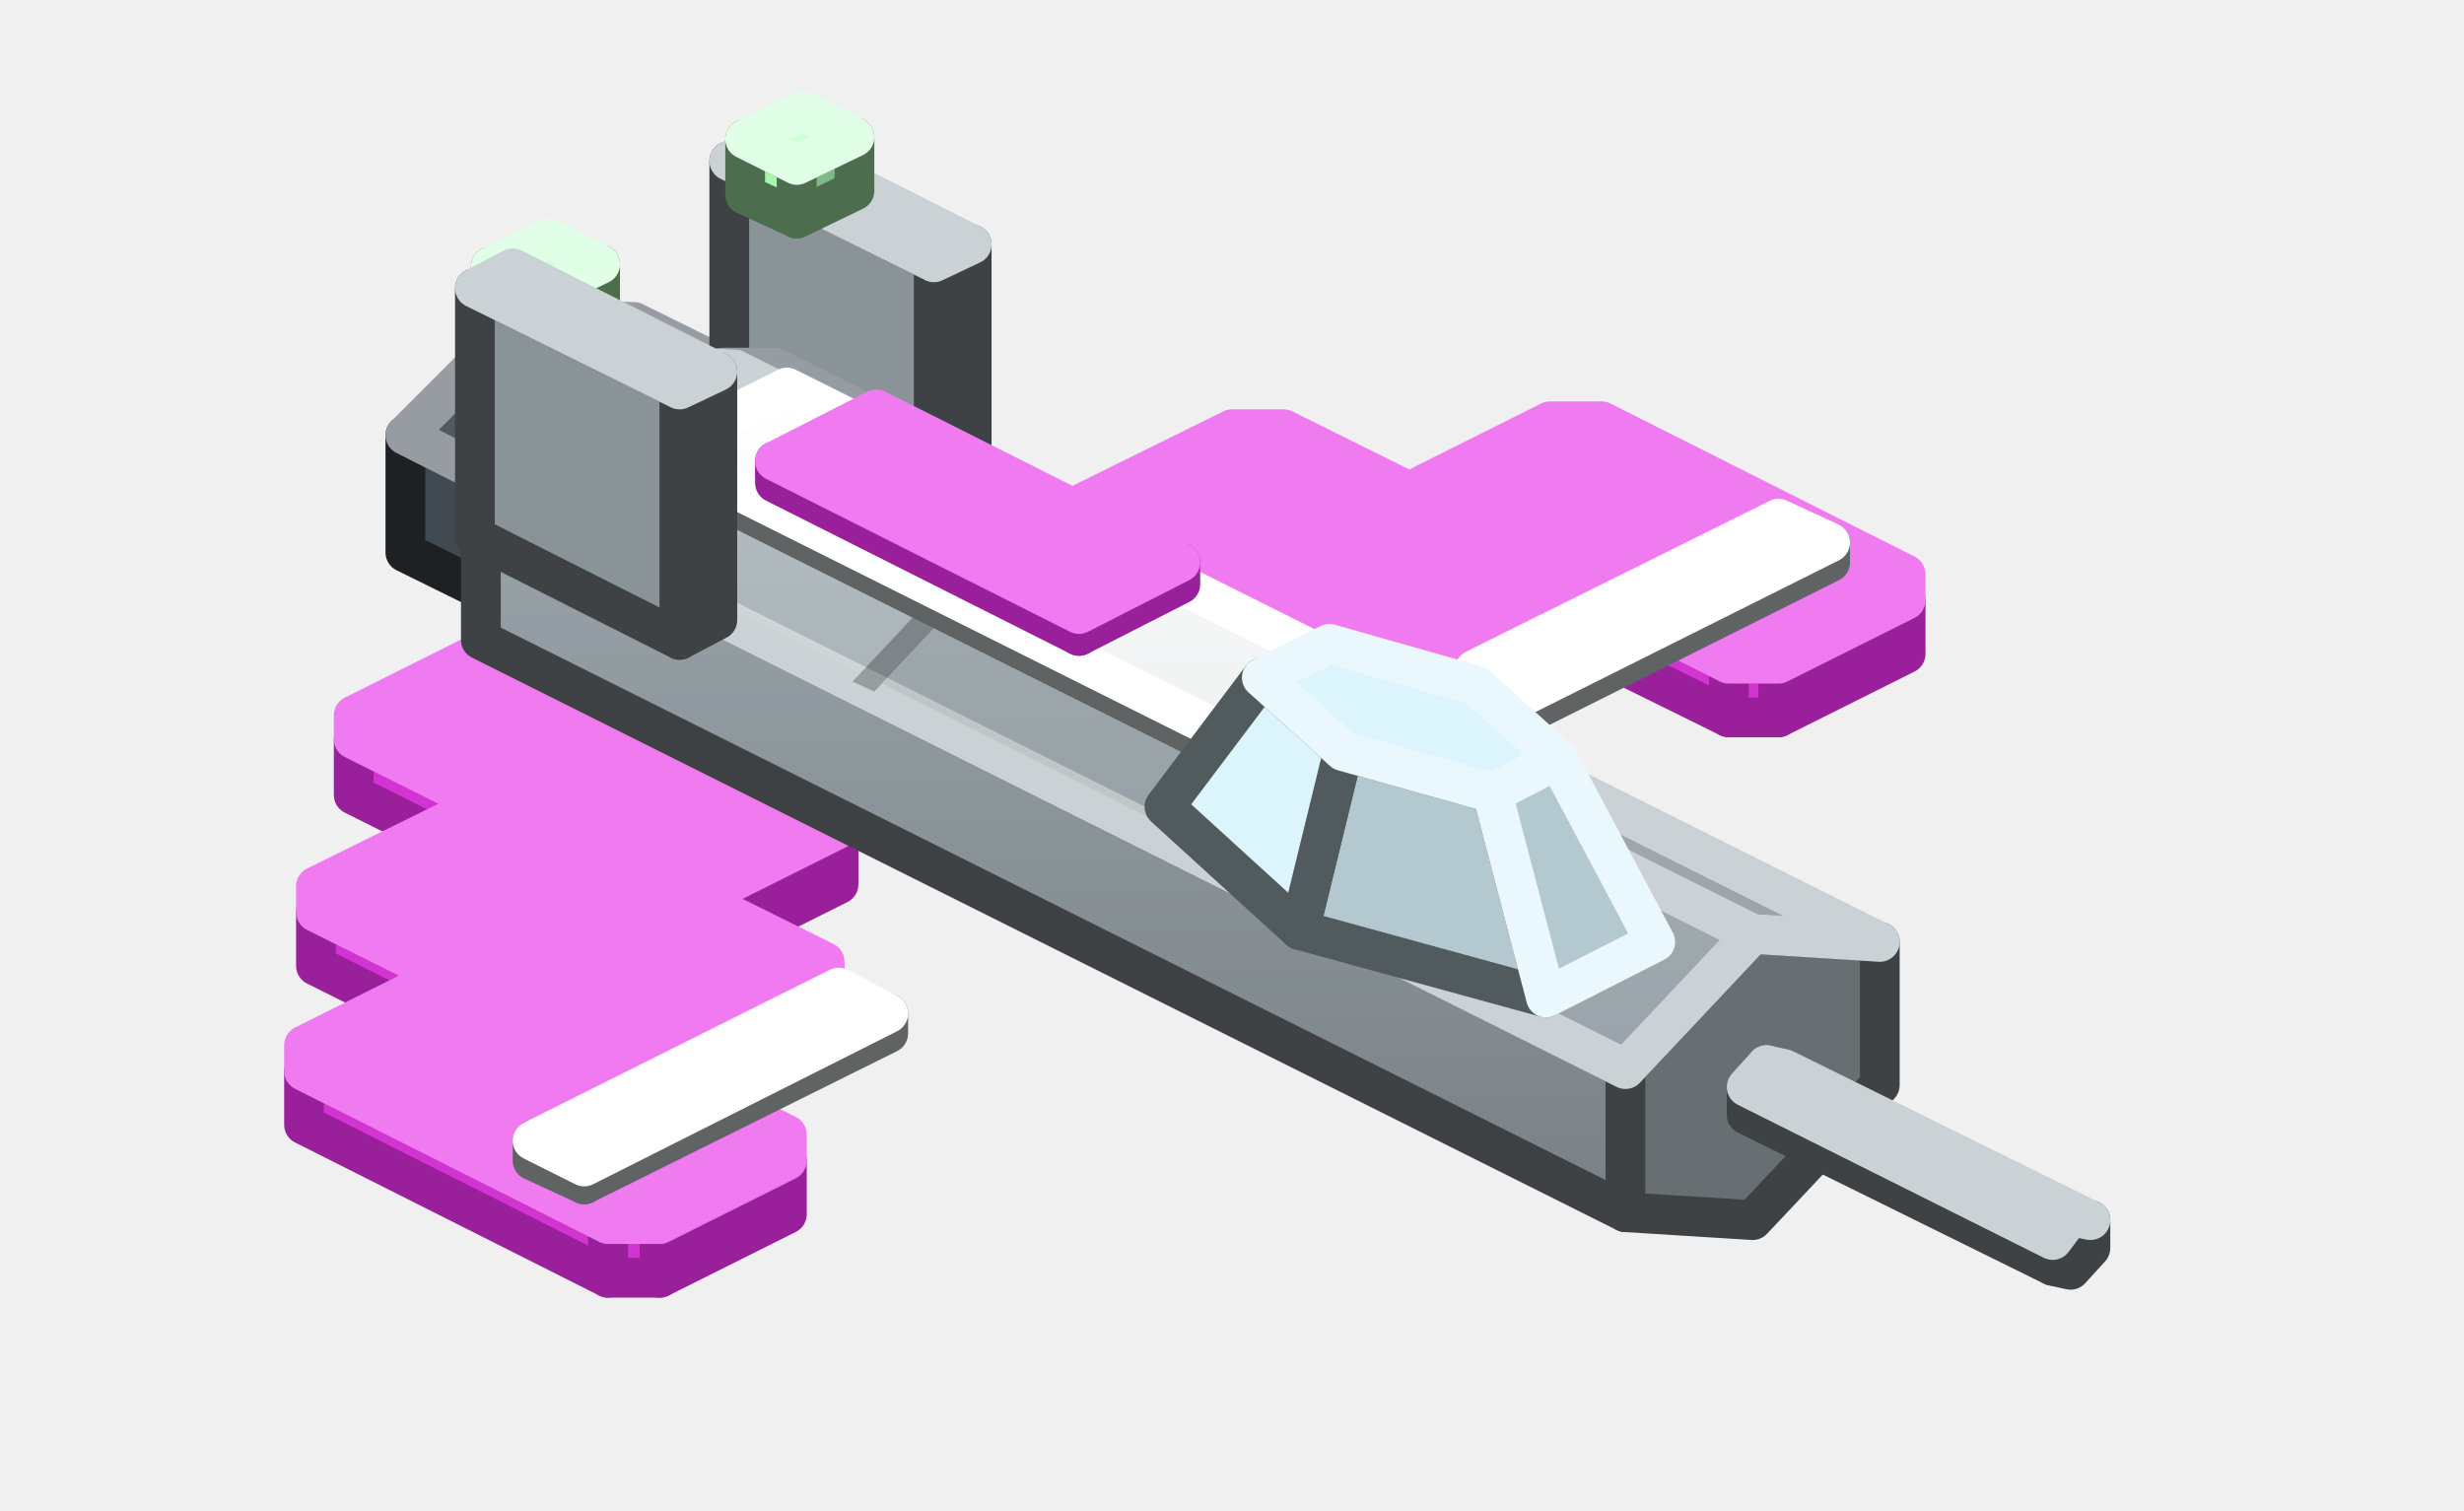
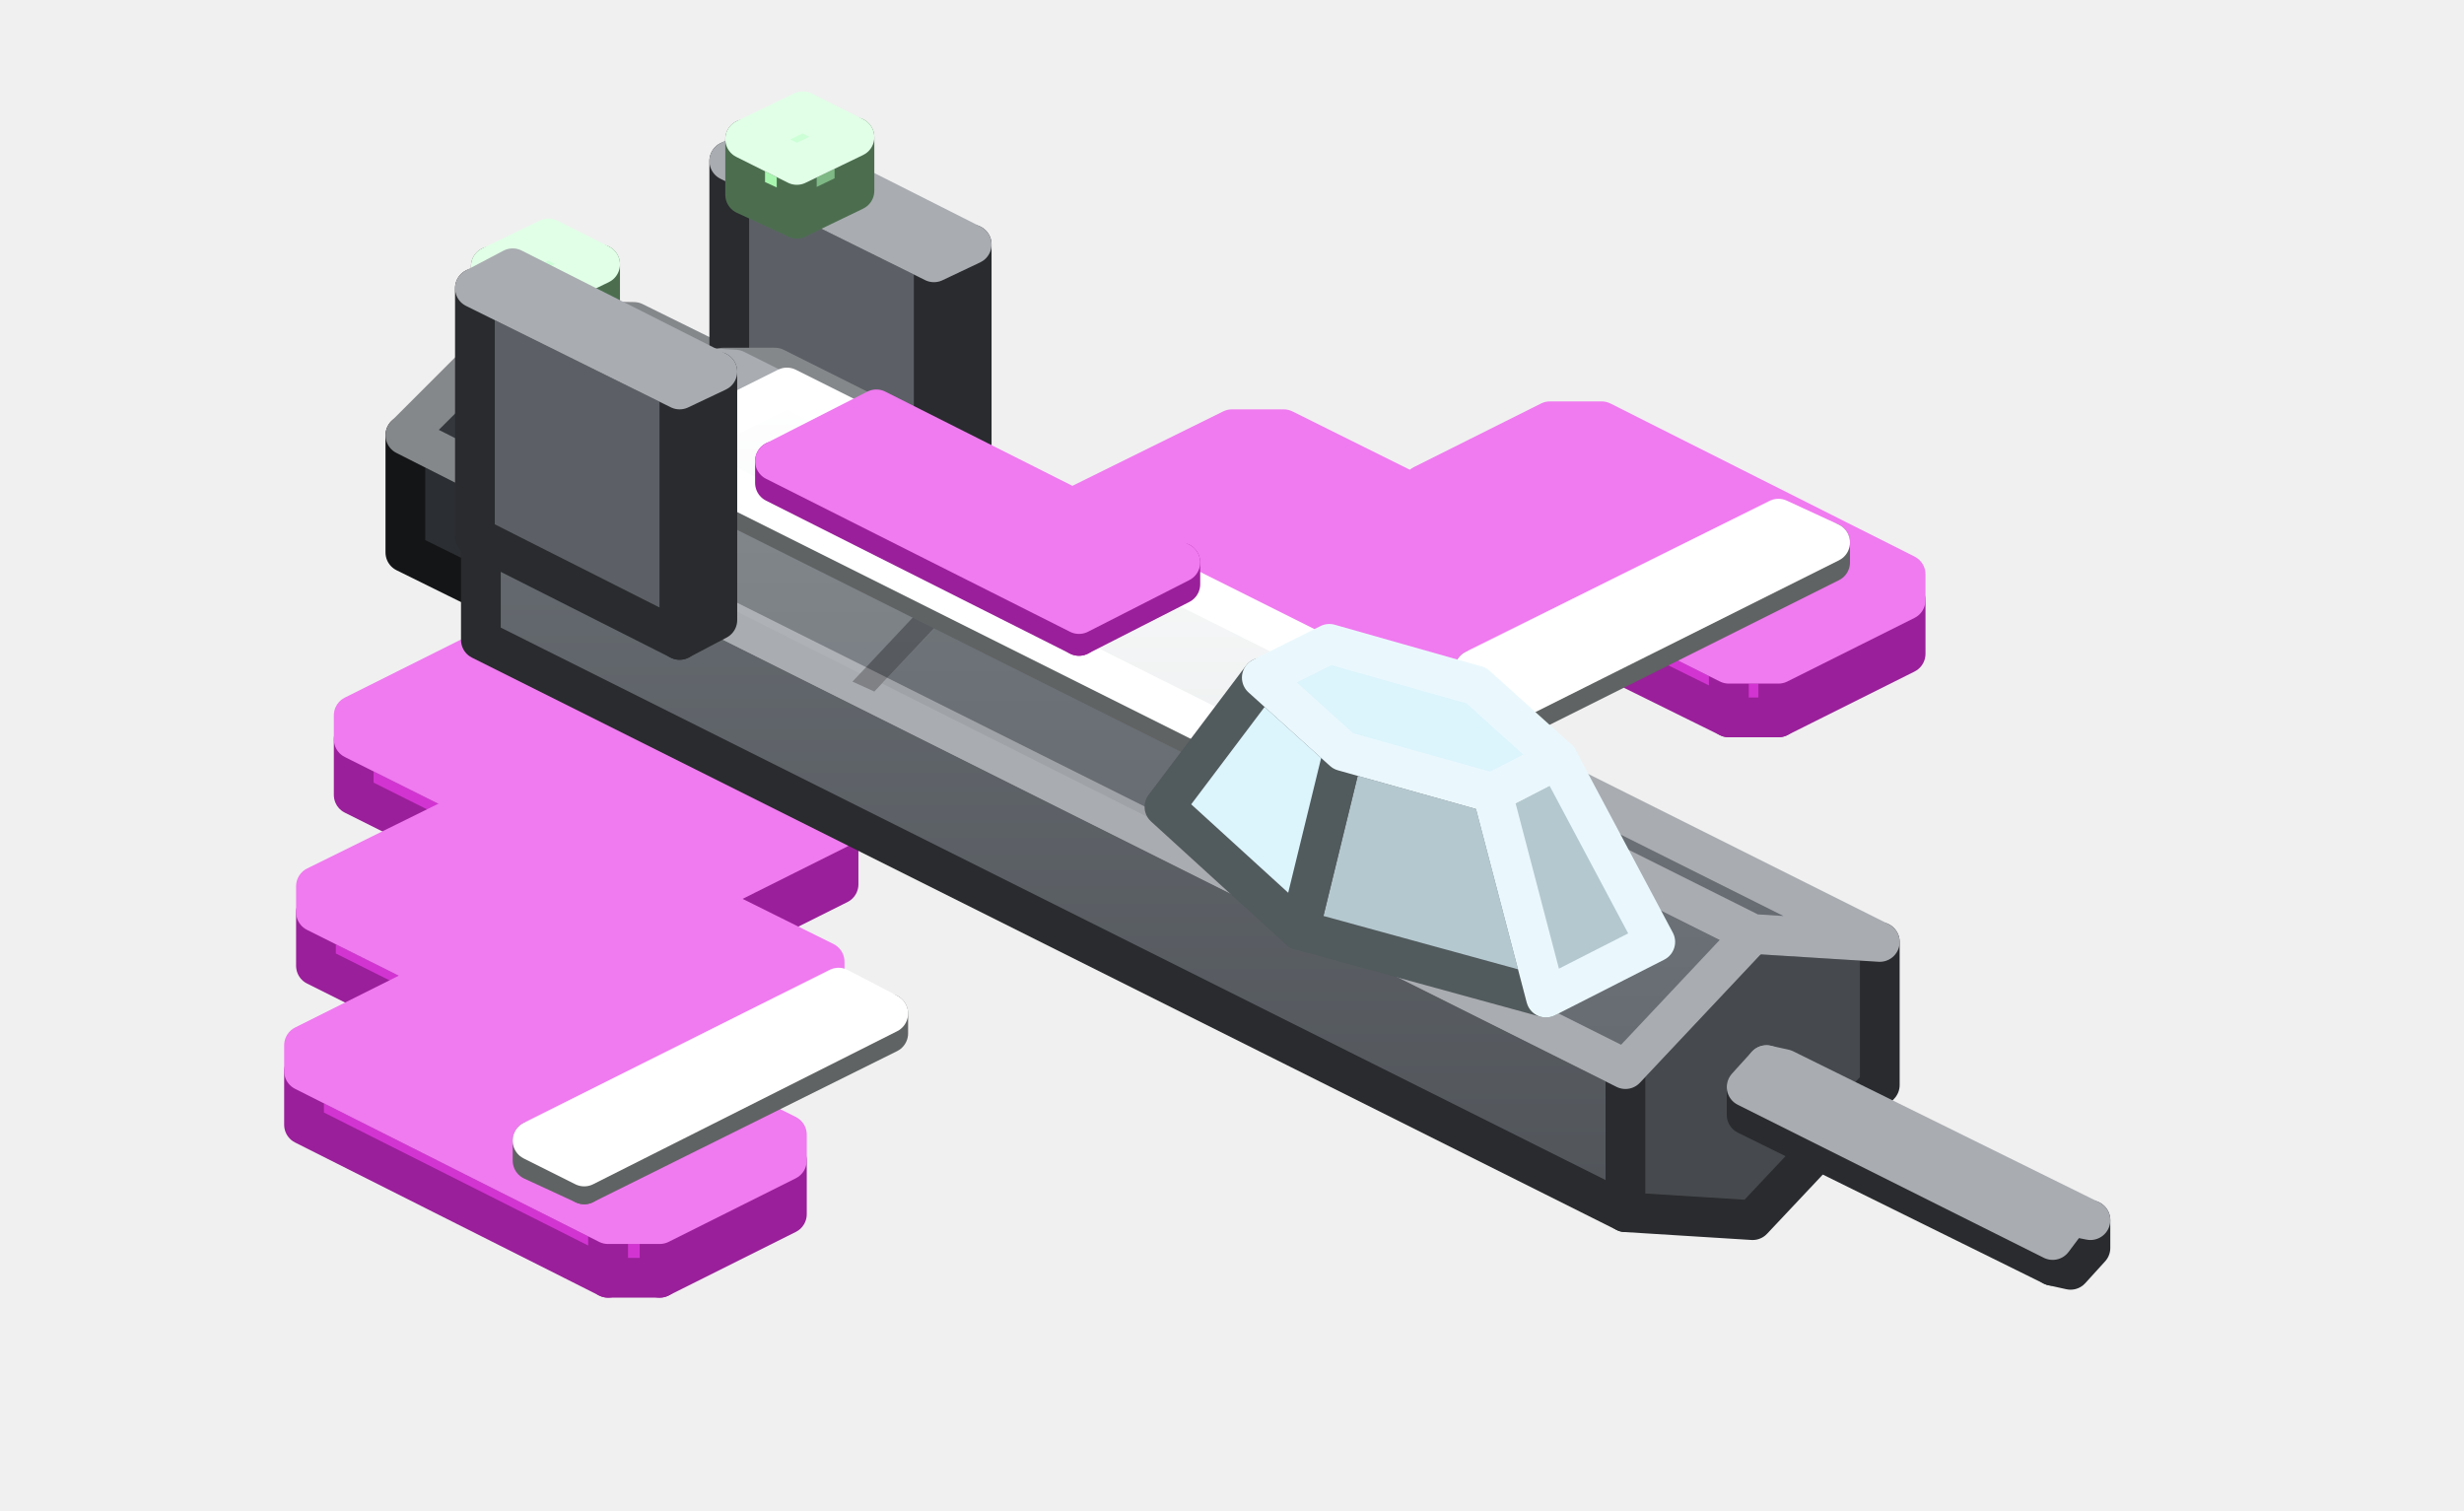
<svg xmlns="http://www.w3.org/2000/svg" width="124" height="76" viewBox="0 0 124 76">
  <defs>
    <linearGradient id="s0" x1="0" y1="0" x2="0" y2="1">
-       <stop offset="0" stop-color="#616B73" />
-       <stop offset="1" stop-color="#48525A" />
+       <stop offset="0" stop-color="#484C50" />
+       <stop offset="1" stop-color="#303338" />
    </linearGradient>
    <linearGradient id="s1" x1="0" y1="0" x2="0" y2="1">
-       <stop offset="0" stop-color="#99A3A9" />
-       <stop offset="1" stop-color="#798186" />
+       <stop offset="0" stop-color="#666B71" />
+       <stop offset="1" stop-color="#51555A" />
    </linearGradient>
    <linearGradient id="s2" x1="0" y1="0" x2="0" y2="1">
-       <stop offset="0" stop-color="#B1BBC0" />
-       <stop offset="1" stop-color="#99A3A9" />
+       <stop offset="0" stop-color="#7E8389" />
+       <stop offset="1" stop-color="#666B71" />
    </linearGradient>
    <linearGradient id="s3" x1="0" y1="0" x2="0" y2="1">
      <stop offset="0" stop-color="#EAEDEE" />
      <stop offset="1" stop-color="#BBC1C1" />
    </linearGradient>
    <linearGradient id="s4" x1="0" y1="0" x2="0" y2="1">
      <stop offset="0" stop-color="#FFFFFF" />
      <stop offset="1" stop-color="#EAEDEE" />
    </linearGradient>
  </defs>
  <g stroke-width="2" stroke-linejoin="round">
    <polygon points="89.5,36.1 87,36.1 87,33.4 89.5,33.4" fill="#D234D2" stroke="#9A1F9A" />
    <polygon points="87,36.1 71.6,28.5 71.6,25.7 87,33.4" fill="#D234D2" stroke="#9A1F9A" />
    <polygon points="95.9,32.9 89.5,36.1 89.5,33.4 95.9,30.2" fill="#9A1F9A" stroke="#9A1F9A" />
    <polygon points="89.5,33.4 87,33.4 71.6,25.7 71.6,24.4 78,21.2 80.6,21.2 95.9,28.9 95.9,30.2" fill="#F07AF0" stroke="#F07AF0" />
    <polygon points="72.2,37.1 69.7,37.1 69.7,34.4 72.2,34.4" fill="#D234D2" stroke="#9A1F9A" />
    <polygon points="69.7,37.1 54.3,29.4 54.3,26.7 69.7,34.4" fill="#D234D2" stroke="#9A1F9A" />
    <polygon points="79.9,33.3 72.2,37.1 72.2,34.4 79.9,30.5" fill="#9A1F9A" stroke="#9A1F9A" />
    <polygon points="72.2,34.4 69.7,34.4 54.3,26.7 54.3,25.4 62,21.6 64.6,21.6 79.9,29.2 79.9,30.5" fill="#F07AF0" stroke="#F07AF0" />
    <polygon points="56.2,37.4 53.7,37.4 53.7,34.7 56.2,34.7" fill="#D234D2" stroke="#9A1F9A" />
    <polygon points="53.7,37.4 38.3,29.7 38.3,27 53.7,34.7" fill="#D234D2" stroke="#9A1F9A" />
    <polygon points="62.6,34.2 56.2,37.4 56.2,34.7 62.6,31.5" fill="#9A1F9A" stroke="#9A1F9A" />
    <polygon points="56.2,34.7 53.7,34.7 38.3,27 38.3,25.7 44.7,22.5 47.3,22.5 62.6,30.2 62.6,31.5" fill="#F07AF0" stroke="#F07AF0" />
-     <polygon points="20.4,27.8 20.4,21.9 28.1,25.8 28.1,31.6" fill="#414A51" stroke="#1D2124" />
-     <polygon points="28.1,25.8 33.8,19.9 39.6,20 39.6,25.9 33.8,31.7 28.1,31.6" fill="#31383D" stroke="#1D2124" />
-     <polygon points="20.4,21.9 26.2,16.1 33.8,19.9 28.1,25.8" fill="#4F5A63" stroke="#969CA1" />
-     <polygon points="26.2,16.1 31.9,16.2 39.6,20 33.8,19.9" fill="#4F5A63" stroke="#969CA1" />
+     <polygon points="20.4,27.8 20.4,21.9 28.1,25.8 28.1,31.6" fill="#2B2E32" stroke="#131517" />
+     <polygon points="28.1,25.8 33.8,19.9 39.6,20 39.6,25.9 33.8,31.7 28.1,31.6" fill="#212326" stroke="#131517" />
+     <polygon points="20.4,21.9 26.2,16.1 33.8,19.9 28.1,25.8" fill="#34383D" stroke="#85888B" />
+     <polygon points="26.2,16.1 31.9,16.2 39.6,20 33.8,19.9" fill="#34383D" stroke="#85888B" />
    <polygon points="76.7,36 74.2,34.7 74.2,33.7 76.7,35" fill="#D5DBDC" stroke="#606363" />
    <polygon points="92.1,28.3 76.7,36 76.7,35 92.1,27.3" fill="#A1A6A6" stroke="#606363" />
    <polygon points="76.7,35 74.2,33.7 89.5,26.1 92.1,27.3" fill="#FFFFFF" stroke="#FFFFFF" />
-     <polygon points="47,25.8 36.7,20.6 36.7,8.1 47,13.2" fill="#8A9398" stroke="#3E4244" />
-     <polygon points="48.9,24.8 47,25.8 47,13.2 48.9,12.3" fill="#686F73" stroke="#3E4244" />
-     <polygon points="47,13.2 36.7,8.1 38.6,7.1 48.9,12.3" fill="#A8B3B9" stroke="#CBD2D5" />
+     <polygon points="47,25.8 36.7,20.6 36.7,8.1 47,13.2" fill="#5C6066" stroke="#292B2E" />
+     <polygon points="48.9,24.8 47,25.8 47,13.2 48.9,12.3" fill="#46494D" stroke="#292B2E" />
+     <polygon points="47,13.2 36.7,8.1 38.6,7.1 48.9,12.3" fill="#70757C" stroke="#A9ACB1" />
    <polygon points="35.8,47.7 33.2,47.7 33.2,44.9 35.8,44.9" fill="#D234D2" stroke="#9A1F9A" />
    <polygon points="33.2,47.7 17.8,40 17.8,37.2 33.2,44.9" fill="#D234D2" stroke="#9A1F9A" />
    <polygon points="42.2,44.5 35.8,47.7 35.8,44.9 42.2,41.7" fill="#9A1F9A" stroke="#9A1F9A" />
    <polygon points="35.8,44.9 33.2,44.9 17.8,37.2 17.8,36 24.2,32.8 26.8,32.8 42.2,40.4 42.2,41.7" fill="#F07AF0" stroke="#F07AF0" />
-     <polygon points="54.3,32.9 51.8,32.9 51.8,31.3 54.3,31.3" fill="#414A51" stroke="#1D2124" />
-     <polygon points="51.8,32.9 32.6,23.3 32.6,21.7 51.8,31.3" fill="#414A51" stroke="#1D2124" />
-     <polygon points="58.2,31 54.3,32.9 54.3,31.3 58.2,29.4" fill="#31383D" stroke="#1D2124" />
-     <polygon points="54.3,31.3 51.8,31.3 32.6,21.7 32.6,20.4 36.4,18.5 39,18.5 58.2,28.1 58.2,29.4" fill="url(#s0)" stroke="#969CA1" />
-     <polygon points="24.2,32.2 24.2,25 81.8,53.8 81.8,61" fill="url(#s1)" stroke="#3E4244" />
-     <polygon points="81.8,53.8 88.2,47 94.6,47.4 94.6,54.6 88.2,61.4 81.8,61" fill="#686F73" stroke="#3E4244" />
-     <polygon points="24.2,25 30.6,18.2 88.2,47 81.8,53.8" fill="url(#s2)" stroke="#CBD2D5" />
+     <polygon points="54.3,32.9 51.8,32.9 51.8,31.3 54.3,31.3" fill="#2B2E32" stroke="#131517" />
+     <polygon points="51.8,32.9 32.6,23.3 32.6,21.7 51.8,31.3" fill="#2B2E32" stroke="#131517" />
+     <polygon points="58.2,31 54.3,32.9 54.3,31.3 58.2,29.4" fill="#212326" stroke="#131517" />
+     <polygon points="54.3,31.3 51.8,31.3 32.6,21.7 32.6,20.4 36.4,18.5 39,18.5 58.2,28.1 58.2,29.4" fill="url(#s0)" stroke="#85888B" />
+     <polygon points="24.2,32.2 24.2,25 81.8,53.8 81.8,61" fill="url(#s1)" stroke="#292B2E" />
+     <polygon points="81.8,53.8 88.2,47 94.6,47.4 94.6,54.6 88.2,61.4 81.8,61" fill="#46494D" stroke="#292B2E" />
+     <polygon points="24.2,25 30.6,18.2 88.2,47 81.8,53.8" fill="url(#s2)" stroke="#A9ACB1" />
    <polygon points="42.9,34.3 49.3,27.5 50.4,28 44,34.8" fill="#000000" fill-opacity="0.25" />
    <polygon points="62.1,43.9 68.5,37.1 69.6,37.6 63.2,44.4" fill="#000000" fill-opacity="0.25" />
    <polygon points="25.2,24.8 30.8,18.9 48.9,27.9 43.3,33.9" fill="#FFFFFF" fill-opacity="0.06" />
    <polygon points="44.4,34.4 50,28.5 68.1,37.5 62.5,43.5" fill="#000000" fill-opacity="0.06" />
    <polygon points="73.6,48.8 74.7,47.7 75.8,48.8 74.7,49.9" fill="#000000" fill-opacity="0.45" />
    <polygon points="36.7,23.1 37.8,22 38.9,23.1 37.8,24.2" fill="#000000" fill-opacity="0.45" />
-     <polygon points="30.6,18.2 37,18.6 94.6,47.4 88.2,47" fill="url(#s2)" stroke="#CBD2D5" />
+     <polygon points="30.6,18.2 37,18.6 94.6,47.4 88.2,47" fill="url(#s2)" stroke="#A9ACB1" />
    <polygon points="40.1,11 37.5,9.8 37.5,7 40.1,8.3" fill="#A8F5B0" stroke="#4C6E4F" />
    <polygon points="43,9.6 40.1,11 40.1,8.3 43,6.9" fill="#7FB985" stroke="#4C6E4F" />
    <polygon points="40.1,8.3 37.5,7 40.4,5.6 43,6.9" fill="#CDFFD7" stroke="#E1FFE7" />
    <polygon points="27.3,17.4 24.7,16.2 24.7,13.4 27.3,14.7" fill="#A8F5B0" stroke="#4C6E4F" />
    <polygon points="30.2,16 27.3,17.4 27.3,14.7 30.2,13.3" fill="#7FB985" stroke="#4C6E4F" />
    <polygon points="27.3,14.7 24.7,13.4 27.6,12 30.2,13.3" fill="#CDFFD7" stroke="#E1FFE7" />
    <polygon points="71.6,42.8 33.2,23.6 33.2,22.7 71.6,41.9" fill="url(#s3)" stroke="#606363" />
    <polygon points="78,39.6 71.6,42.8 71.6,41.9 78,38.7" fill="#A1A6A6" stroke="#606363" />
    <polygon points="71.6,41.9 33.2,22.7 39.6,19.5 78,38.7" fill="url(#s4)" stroke="#FFFFFF" />
-     <polygon points="34.2,32.2 23.9,27 23.9,14.5 34.2,19.6" fill="#8A9398" stroke="#3E4244" />
-     <polygon points="36.1,31.2 34.2,32.2 34.2,19.6 36.1,18.7" fill="#686F73" stroke="#3E4244" />
-     <polygon points="34.2,19.6 23.9,14.5 25.8,13.5 36.1,18.7" fill="#A8B3B9" stroke="#CBD2D5" />
+     <polygon points="34.2,32.2 23.9,27 23.9,14.5 34.2,19.6" fill="#5C6066" stroke="#292B2E" />
+     <polygon points="36.1,31.2 34.2,32.2 34.2,19.6 36.1,18.7" fill="#46494D" stroke="#292B2E" />
+     <polygon points="34.2,19.6 23.9,14.5 25.8,13.5 36.1,18.7" fill="#70757C" stroke="#A9ACB1" />
    <polygon points="54.3,32 39,24.3 39,23.2 54.3,30.9" fill="#D234D2" stroke="#9A1F9A" />
    <polygon points="59.4,29.4 54.3,32 54.3,30.9 59.4,28.3" fill="#9A1F9A" stroke="#9A1F9A" />
    <polygon points="54.3,30.9 39,23.2 44.1,20.6 59.4,28.3" fill="#F07AF0" stroke="#F07AF0" />
    <polygon points="33.8,56.3 31.3,56.3 31.3,53.6 33.8,53.6" fill="#D234D2" stroke="#9A1F9A" />
    <polygon points="31.3,56.3 15.9,48.6 15.9,45.9 31.3,53.6" fill="#D234D2" stroke="#9A1F9A" />
    <polygon points="41.5,52.5 33.8,56.3 33.8,53.6 41.5,49.7" fill="#9A1F9A" stroke="#9A1F9A" />
    <polygon points="33.8,53.6 31.3,53.6 15.9,45.9 15.9,44.6 23.6,40.8 26.2,40.8 41.5,48.4 41.5,49.7" fill="#F07AF0" stroke="#F07AF0" />
    <polygon points="77.8,50.2 65.4,46.8 67.6,37.8 75.1,39.9" fill="#B4C8CF" stroke="#515A5D" />
    <polygon points="65.4,46.8 58.6,40.6 63.5,34.1 67.6,37.8" fill="#DCF4FC" stroke="#515A5D" />
    <polygon points="83.3,47.4 77.8,50.2 75.1,39.9 78.4,38.2" fill="#B4C8CF" stroke="#EAF8FD" />
    <polygon points="75.1,39.9 67.6,37.8 63.5,34.1 66.9,32.4 74.3,34.5 78.4,38.2" fill="#DCF4FC" stroke="#EAF8FD" />
    <polygon points="33.2,64.3 30.6,64.3 30.6,61.6 33.2,61.6" fill="#D234D2" stroke="#9A1F9A" />
    <polygon points="30.6,64.3 15.3,56.6 15.3,53.9 30.6,61.6" fill="#D234D2" stroke="#9A1F9A" />
    <polygon points="39.6,61.1 33.2,64.3 33.2,61.6 39.6,58.4" fill="#9A1F9A" stroke="#9A1F9A" />
    <polygon points="33.2,61.6 30.6,61.6 15.3,53.9 15.3,52.6 21.7,49.4 24.2,49.4 39.6,57.1 39.6,58.4" fill="#F07AF0" stroke="#F07AF0" />
    <polygon points="29.4,59.6 26.8,58.4 26.8,57.4 29.4,58.7" fill="#D5DBDC" stroke="#606363" />
    <polygon points="44.7,52 29.4,59.6 29.4,58.7 44.7,51" fill="#A1A6A6" stroke="#606363" />
    <polygon points="29.4,58.7 26.8,57.4 42.2,49.7 44.7,51" fill="#FFFFFF" stroke="#FFFFFF" />
-     <polygon points="87.9,56.1 87.9,54.7 103.3,62.4 103.3,63.7" fill="#8A9398" stroke="#3E4244" />
-     <polygon points="103.3,62.4 104.2,61.2 105.2,61.4 105.2,62.8 104.2,63.9 103.3,63.7" fill="#686F73" stroke="#3E4244" />
-     <polygon points="87.9,54.7 88.9,53.6 104.2,61.2 103.3,62.4" fill="#A8B3B9" stroke="#CBD2D5" />
-     <polygon points="88.9,53.6 89.8,53.8 105.2,61.4 104.2,61.2" fill="#8A9398" stroke="#CBD2D5" />
+     <polygon points="87.9,56.1 87.9,54.7 103.3,62.4 103.3,63.7" fill="#5C6066" stroke="#292B2E" />
+     <polygon points="103.3,62.4 104.2,61.2 105.2,61.4 105.2,62.8 104.2,63.9 103.3,63.7" fill="#46494D" stroke="#292B2E" />
+     <polygon points="87.9,54.7 88.9,53.6 104.2,61.2 103.3,62.4" fill="#70757C" stroke="#A9ACB1" />
+     <polygon points="88.9,53.6 89.8,53.8 105.2,61.4 104.2,61.2" fill="#5C6066" stroke="#A9ACB1" />
  </g>
</svg>
